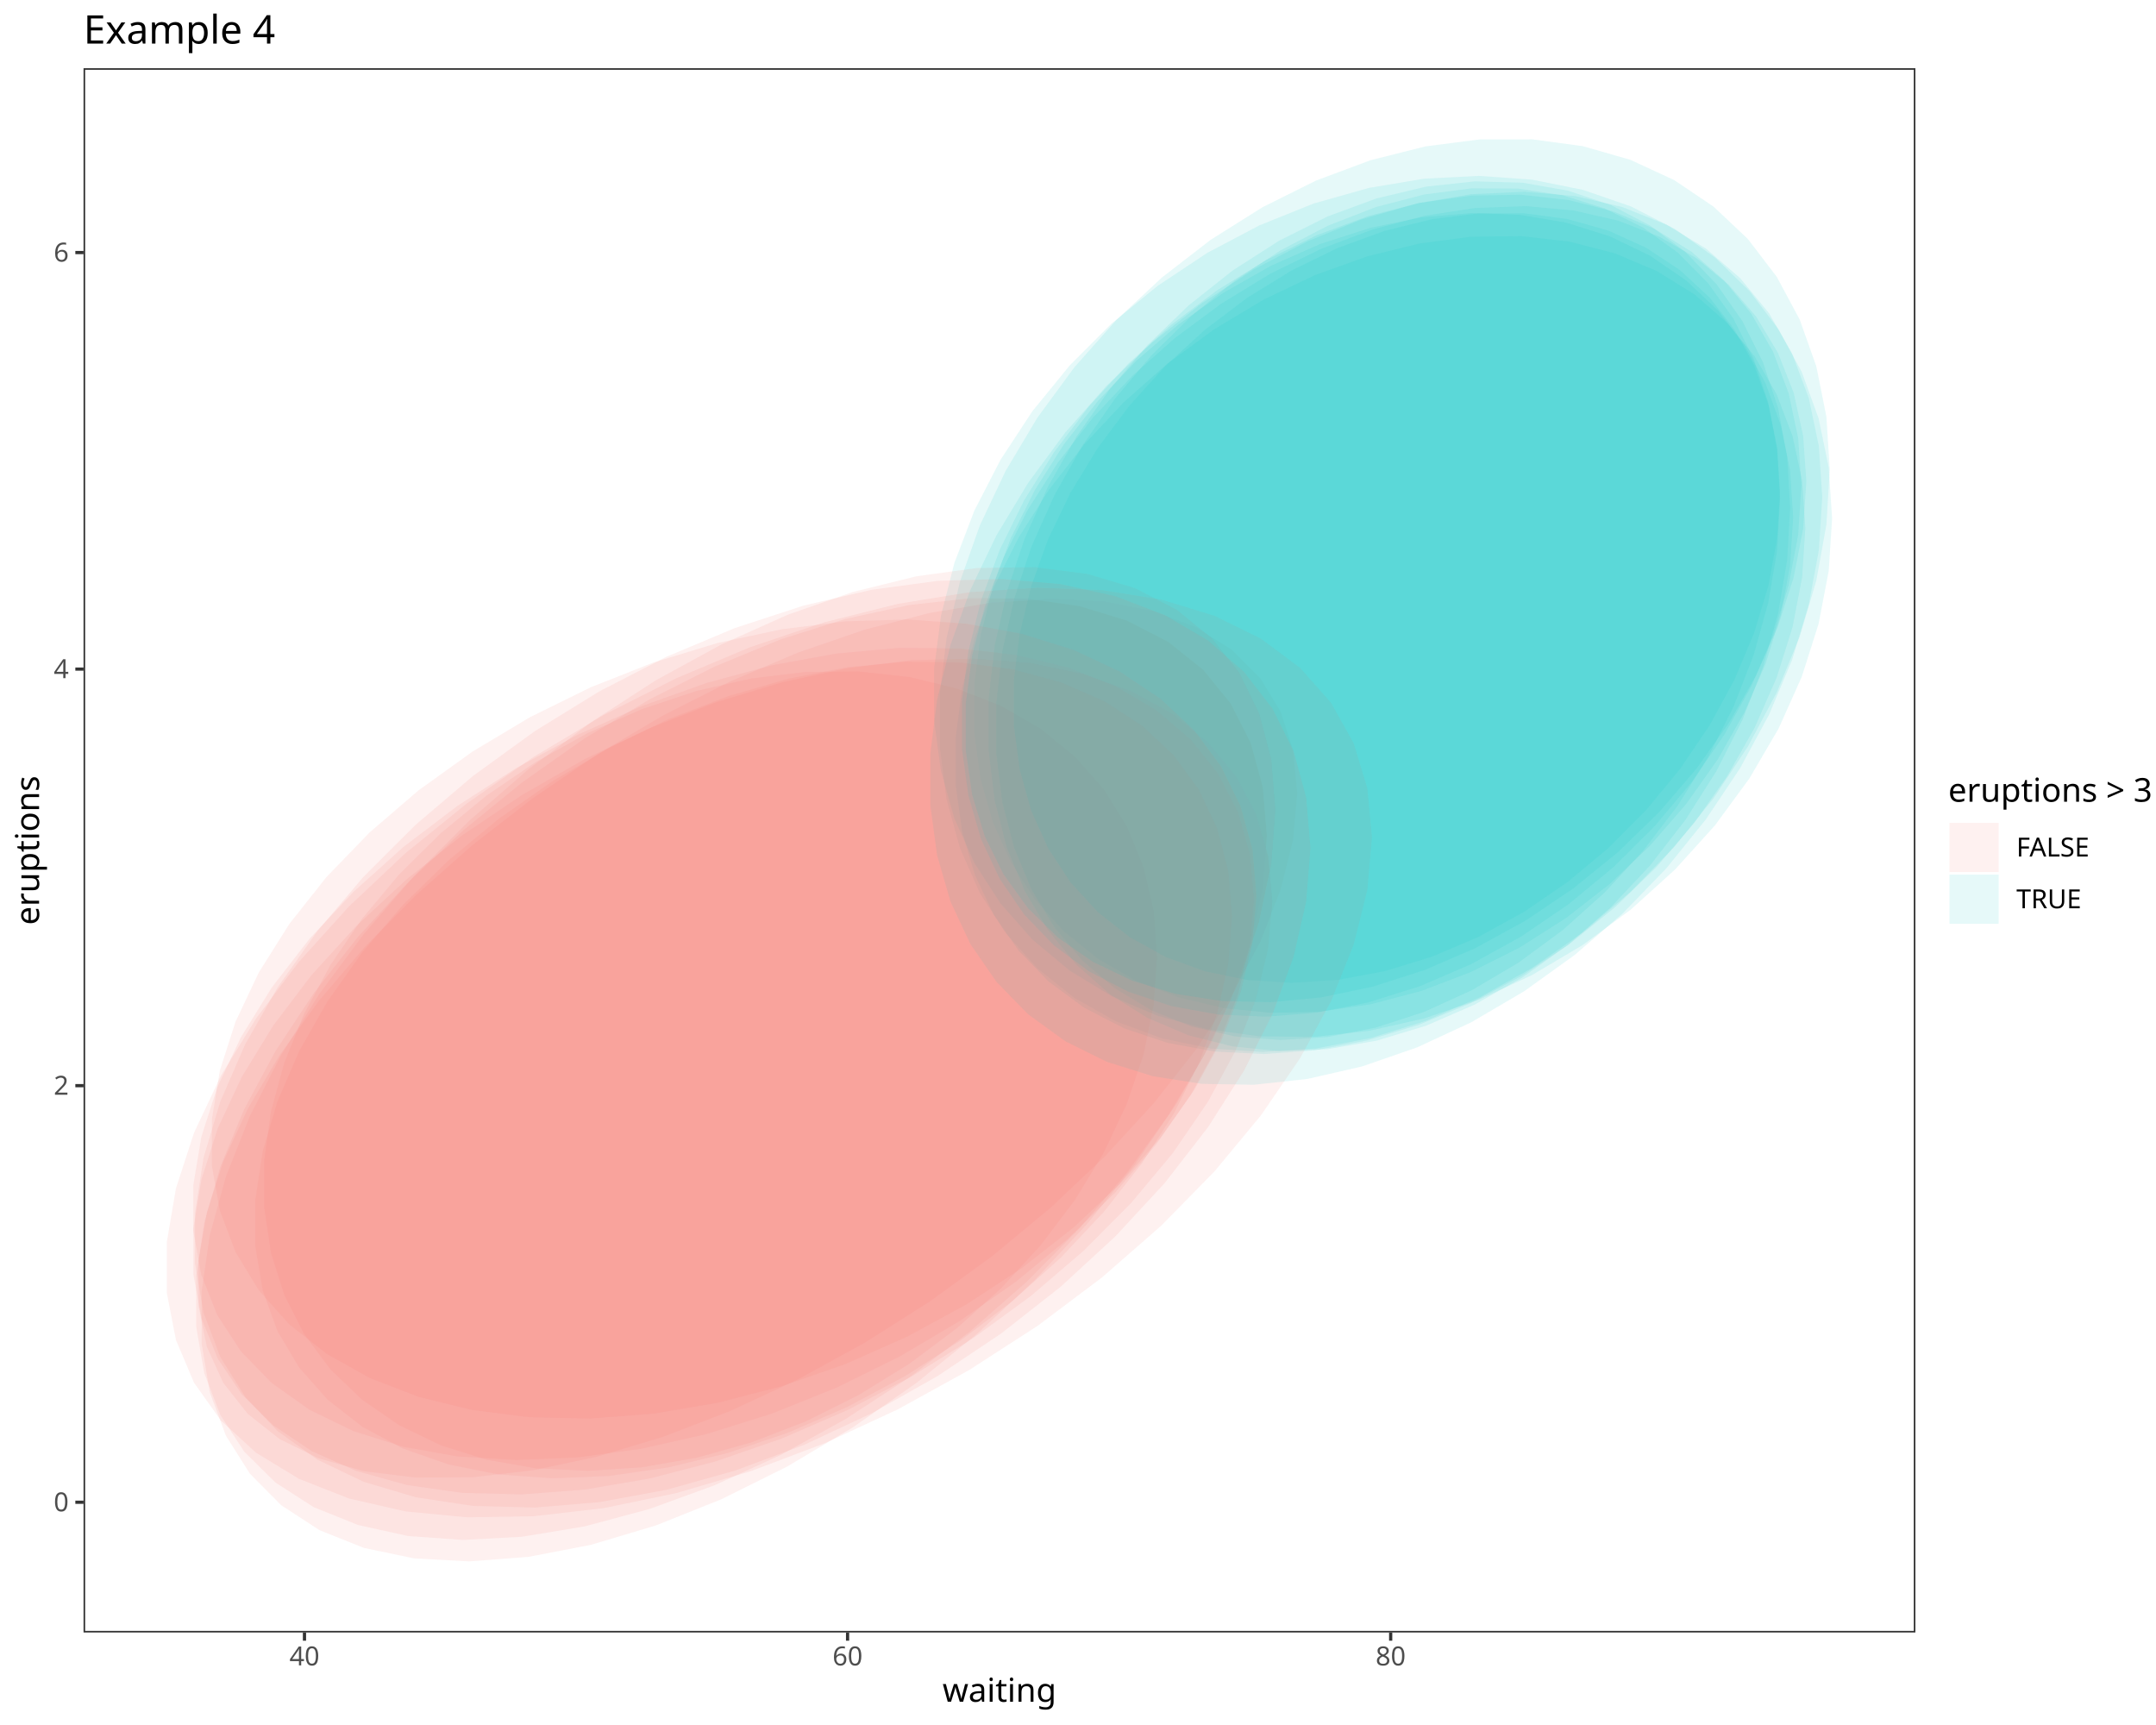
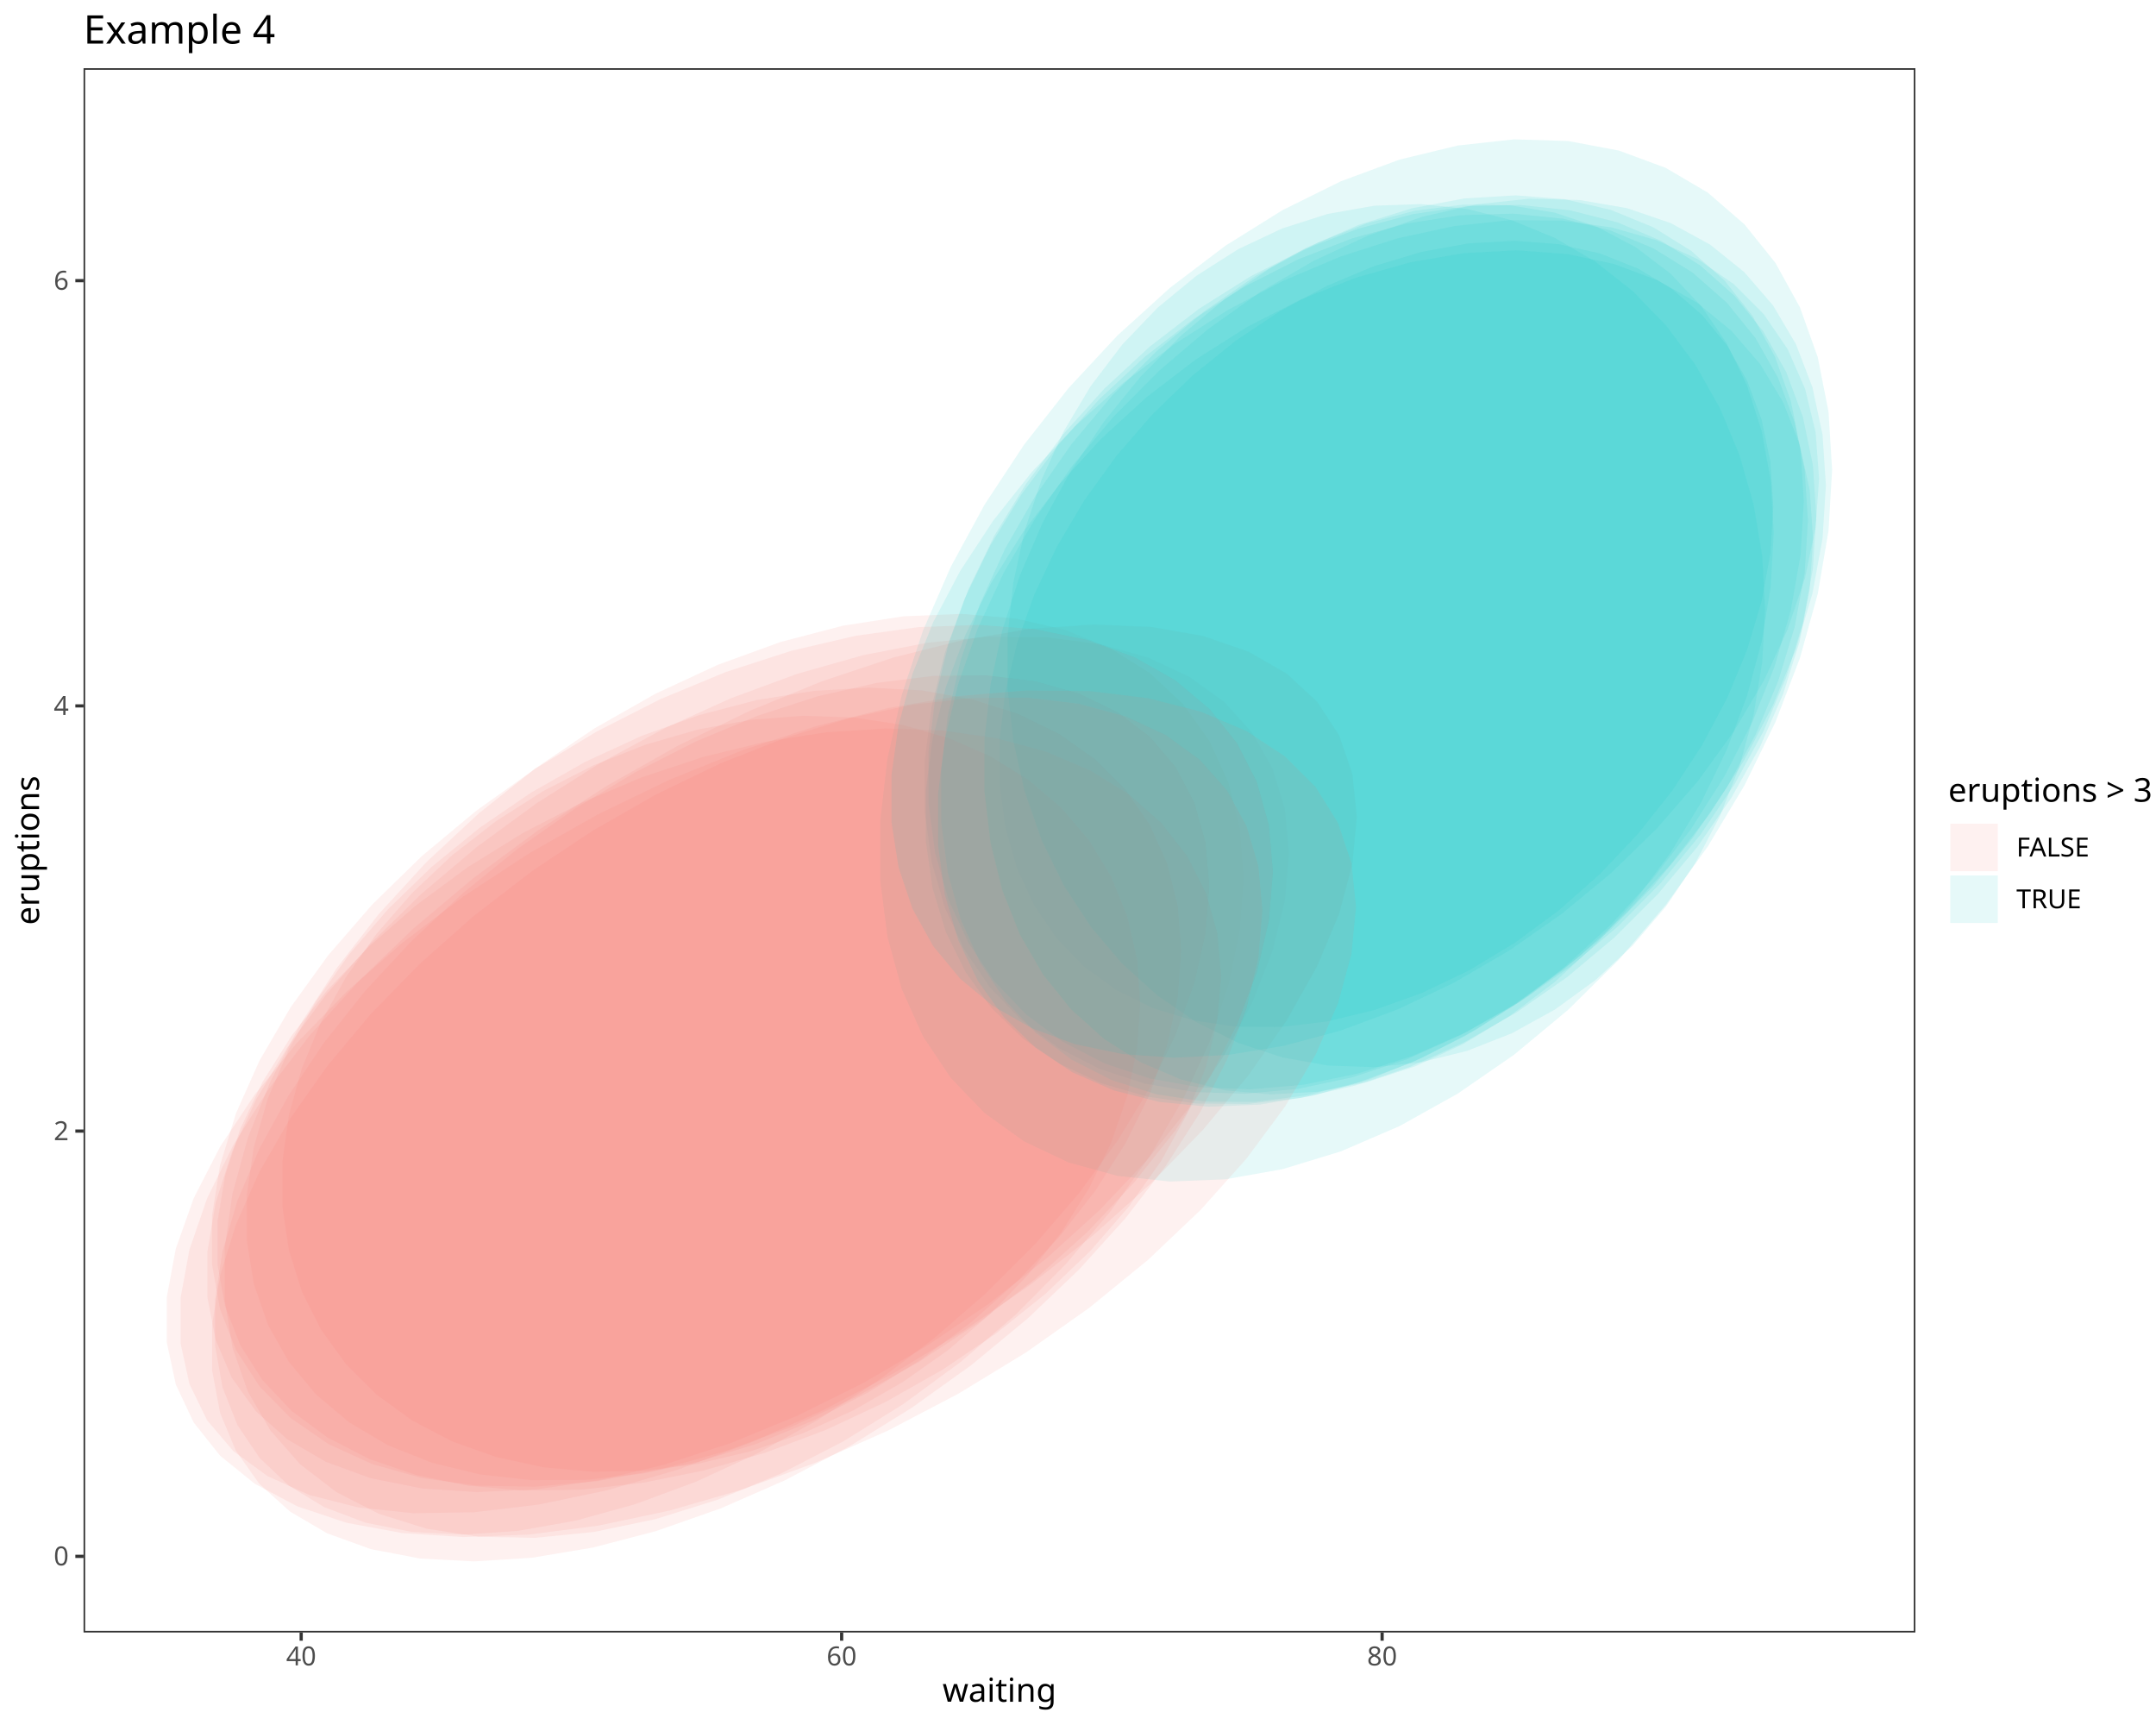
<svg xmlns="http://www.w3.org/2000/svg" class="svglite" data-engine-version="2.0" width="720.00pt" height="576.00pt" viewBox="0 0 720.00 576.00">
  <defs>
    <style type="text/css">
    .svglite line, .svglite polyline, .svglite polygon, .svglite path, .svglite rect, .svglite circle {
      fill: none;
      stroke: #000000;
      stroke-linecap: round;
      stroke-linejoin: round;
      stroke-miterlimit: 10.00;
    }
  </style>
  </defs>
  <rect width="100%" height="100%" style="stroke: none; fill: #FFFFFF;" />
  <defs>
    <clipPath id="cpMC4wMHw3MjAuMDB8MC4wMHw1NzYuMDA=">
      <rect x="0.00" y="0.00" width="720.00" height="576.00" />
    </clipPath>
  </defs>
  <g clip-path="url(#cpMC4wMHw3MjAuMDB8MC4wMHw1NzYuMDA=)">
    <rect x="-0" y="0.00" width="720.00" height="576.00" style="stroke-width: 1.07; stroke: #FFFFFF; fill: #FFFFFF;" />
  </g>
  <defs>
    <clipPath id="cpMjcuOTB8NjM5LjY1fDIyLjc4fDU0NS4xMQ==">
      <rect x="27.90" y="22.78" width="611.75" height="522.33" />
    </clipPath>
  </defs>
  <g clip-path="url(#cpMjcuOTB8NjM5LjY1fDIyLjc4fDU0NS4xMQ==)">
    <rect x="27.90" y="22.78" width="611.75" height="522.33" style="stroke-width: 1.07; stroke: none; fill: #FFFFFF;" />
-     <polygon points="433.23,264.89 431.84,250.53 427.68,237.64 420.83,226.40 411.38,216.98 399.47,209.53 385.30,204.17 369.07,200.96 351.02,199.97 331.44,201.20 310.62,204.63 288.87,210.23 266.53,217.89 243.93,227.51 221.41,238.93 199.32,251.99 178.00,266.49 157.76,282.20 138.91,298.90 121.74,316.32 106.50,334.20 93.44,352.27 82.74,370.26 74.57,387.89 69.06,404.90 66.28,421.03 66.28,436.03 69.06,449.68 74.57,461.77 82.74,472.12 93.44,480.57 106.50,486.99 121.74,491.28 138.91,493.39 157.76,493.27 178.00,490.93 199.32,486.41 221.41,479.77 243.93,471.11 266.53,460.57 288.87,448.30 310.62,434.50 331.44,419.36 351.02,403.13 369.07,386.04 385.30,368.36 399.47,350.35 411.38,332.28 420.83,314.44 427.68,297.08 431.84,280.48 433.23,264.89 " style="stroke-width: 0.64; stroke: none; stroke-linecap: butt; fill: #F8766D; fill-opacity: 0.10;" />
-     <polygon points="611.06,156.83 609.93,139.13 606.56,122.33 601.01,106.69 593.36,92.45 583.72,79.82 572.24,68.99 559.09,60.13 544.47,53.37 528.61,48.81 511.75,46.53 494.13,46.55 476.04,48.88 457.73,53.49 439.50,60.29 421.61,69.20 404.33,80.06 387.94,92.73 372.67,107.01 358.77,122.67 346.43,139.49 335.85,157.21 327.18,175.55 320.57,194.25 316.10,213.02 313.85,231.57 313.85,249.62 316.10,266.91 320.57,283.15 327.18,298.12 335.85,311.59 346.43,323.34 358.77,333.20 372.67,341.03 387.94,346.70 404.33,350.12 421.61,351.26 439.50,350.08 457.73,346.60 476.04,340.89 494.13,333.02 511.75,323.11 528.61,311.32 544.47,297.82 559.09,282.83 572.24,266.55 583.72,249.25 593.36,231.18 601.01,212.63 606.56,193.86 609.93,175.16 611.06,156.83 " style="stroke-width: 0.64; stroke: none; stroke-linecap: butt; fill: #00BFC4; fill-opacity: 0.10;" />
-     <polygon points="423.07,279.06 421.72,262.85 417.67,248.05 410.99,234.91 401.78,223.62 390.18,214.35 376.37,207.24 360.55,202.39 342.97,199.89 323.89,199.77 303.60,202.03 282.41,206.64 260.63,213.52 238.61,222.58 216.67,233.67 195.15,246.63 174.37,261.27 154.64,277.35 136.28,294.63 119.55,312.86 104.70,331.76 91.97,351.04 81.55,370.41 73.59,389.57 68.21,408.23 65.51,426.12 65.51,442.96 68.21,458.49 73.59,472.48 81.55,484.72 91.97,495.03 104.70,503.23 119.55,509.22 136.28,512.90 154.64,514.21 174.37,513.14 195.15,509.70 216.67,503.95 238.61,495.96 260.63,485.87 282.41,473.82 303.60,459.99 323.89,444.61 342.97,427.89 360.55,410.10 376.37,391.50 390.18,372.38 401.78,353.02 410.99,333.72 417.67,314.77 421.72,296.46 423.07,279.06 " style="stroke-width: 0.64; stroke: none; stroke-linecap: butt; fill: #F8766D; fill-opacity: 0.10;" />
-     <polygon points="598.83,172.71 597.79,157.01 594.69,142.04 589.59,128.02 582.54,115.16 573.67,103.65 563.11,93.68 551.01,85.39 537.56,78.91 522.97,74.34 507.45,71.74 491.25,71.16 474.59,72.61 457.75,76.05 440.97,81.45 424.51,88.71 408.62,97.74 393.54,108.38 379.49,120.48 366.69,133.87 355.34,148.32 345.61,163.63 337.63,179.56 331.55,195.88 327.44,212.32 325.37,228.66 325.37,244.62 327.44,259.99 331.55,274.51 337.63,287.98 345.61,300.19 355.34,310.94 366.69,320.09 379.49,327.49 393.54,333.02 408.62,336.62 424.51,338.21 440.97,337.78 457.75,335.33 474.59,330.90 491.25,324.55 507.45,316.40 522.97,306.54 537.56,295.15 551.01,282.38 563.11,268.44 573.67,253.52 582.54,237.87 589.59,221.72 594.69,205.31 597.79,188.89 598.83,172.71 " style="stroke-width: 0.64; stroke: none; stroke-linecap: butt; fill: #00BFC4; fill-opacity: 0.10;" />
-     <polygon points="386.37,319.76 385.24,304.30 381.87,289.66 376.30,276.04 368.62,263.66 358.95,252.71 347.43,243.34 334.24,235.71 319.58,229.92 303.67,226.07 286.75,224.22 269.08,224.38 250.93,226.56 232.57,230.73 214.27,236.83 196.33,244.75 179.00,254.39 162.56,265.58 147.24,278.18 133.29,291.97 120.92,306.77 110.30,322.33 101.61,338.43 94.97,354.81 90.49,371.24 88.24,387.46 88.24,403.23 90.49,418.31 94.97,432.47 101.61,445.49 110.30,457.18 120.92,467.36 133.29,475.87 147.24,482.60 162.56,487.42 179.00,490.28 196.33,491.13 214.27,489.95 232.57,486.77 250.93,481.63 269.08,474.61 286.75,465.81 303.67,455.38 319.58,443.46 334.24,430.24 347.43,415.92 358.95,400.71 368.62,384.85 376.30,368.58 381.87,352.14 385.24,335.78 386.37,319.76 " style="stroke-width: 0.64; stroke: none; stroke-linecap: butt; fill: #F8766D; fill-opacity: 0.10;" />
-     <polygon points="602.89,176.34 601.82,160.54 598.60,145.57 593.30,131.66 585.99,119.02 576.79,107.84 565.83,98.28 553.28,90.51 539.33,84.62 524.18,80.71 508.08,78.85 491.27,79.05 473.99,81.32 456.52,85.63 439.11,91.89 422.03,100.03 405.54,109.92 389.89,121.40 375.31,134.31 362.04,148.45 350.26,163.60 340.16,179.53 331.88,196.01 325.57,212.78 321.30,229.58 319.16,246.18 319.16,262.30 321.30,277.71 325.57,292.18 331.88,305.48 340.16,317.41 350.26,327.80 362.04,336.48 375.31,343.33 389.89,348.23 405.54,351.12 422.03,351.96 439.11,350.72 456.52,347.42 473.99,342.13 491.27,334.91 508.08,325.88 524.18,315.18 539.33,302.96 553.28,289.41 565.83,274.74 576.79,259.17 585.99,242.93 593.30,226.28 598.60,209.46 601.82,192.73 602.89,176.34 " style="stroke-width: 0.64; stroke: none; stroke-linecap: butt; fill: #00BFC4; fill-opacity: 0.10;" />
-     <polygon points="424.86,300.98 423.49,285.84 419.41,271.82 412.68,259.13 403.40,247.96 391.72,238.48 377.80,230.83 361.86,225.13 344.14,221.47 324.92,219.91 304.47,220.45 283.12,223.11 261.18,227.83 238.99,234.55 216.89,243.16 195.20,253.53 174.27,265.51 154.39,278.91 135.89,293.54 119.03,309.16 104.07,325.55 91.25,342.45 80.74,359.61 72.72,376.76 67.31,393.66 64.58,410.03 64.58,425.64 67.31,440.25 72.72,453.63 80.74,465.58 91.25,475.93 104.07,484.51 119.03,491.19 135.89,495.88 154.39,498.50 174.27,499.01 195.20,497.40 216.89,493.71 238.99,487.98 261.18,480.30 283.12,470.79 304.47,459.59 324.92,446.88 344.14,432.84 361.86,417.68 377.80,401.65 391.72,384.97 403.40,367.91 412.68,350.72 419.41,333.66 423.49,317.00 424.86,300.98 " style="stroke-width: 0.64; stroke: none; stroke-linecap: butt; fill: #F8766D; fill-opacity: 0.10;" />
-     <polygon points="611.84,173.12 610.70,156.04 607.31,139.67 601.71,124.25 593.98,110.02 584.25,97.19 572.67,85.95 559.40,76.49 544.66,68.93 528.65,63.41 511.64,59.99 493.86,58.73 475.60,59.66 457.13,62.75 438.73,67.95 420.68,75.21 403.25,84.39 386.71,95.36 371.31,107.96 357.27,121.99 344.82,137.24 334.15,153.49 325.40,170.47 318.73,187.95 314.22,205.64 311.95,223.29 311.95,240.63 314.22,257.39 318.73,273.32 325.40,288.17 334.15,301.73 344.82,313.78 357.27,324.15 371.31,332.68 386.71,339.23 403.25,343.71 420.68,346.05 438.73,346.22 457.13,344.21 475.60,340.05 493.86,333.81 511.64,325.58 528.65,315.48 544.66,303.67 559.40,290.33 572.67,275.66 584.25,259.88 593.98,243.24 601.71,225.97 607.31,208.35 610.70,190.65 611.84,173.12 " style="stroke-width: 0.64; stroke: none; stroke-linecap: butt; fill: #00BFC4; fill-opacity: 0.10;" />
-     <polygon points="418.71,300.16 417.37,285.14 413.36,271.13 406.74,258.33 397.62,246.96 386.13,237.18 372.45,229.13 356.79,222.95 339.37,218.72 320.47,216.51 300.38,216.34 279.39,218.24 257.82,222.15 236.01,228.04 214.28,235.80 192.96,245.32 172.38,256.45 152.84,269.03 134.65,282.87 118.08,297.75 103.38,313.45 90.77,329.73 80.45,346.35 72.56,363.05 67.24,379.58 64.56,395.69 64.56,411.14 67.24,425.68 72.56,439.11 80.45,451.21 90.77,461.81 103.38,470.74 118.08,477.87 134.65,483.09 152.84,486.32 172.38,487.51 192.96,486.64 214.28,483.73 236.01,478.82 257.82,471.99 279.39,463.33 300.38,452.98 320.47,441.10 339.37,427.87 356.79,413.49 372.45,398.17 386.13,382.14 397.62,365.66 406.74,348.97 413.36,332.32 417.37,315.97 418.71,300.16 " style="stroke-width: 0.64; stroke: none; stroke-linecap: butt; fill: #F8766D; fill-opacity: 0.10;" />
-     <polygon points="594.46,166.69 593.47,150.14 590.51,134.42 585.62,119.77 578.88,106.41 570.39,94.54 560.28,84.35 548.70,75.98 535.83,69.58 521.87,65.22 507.02,62.98 491.50,62.89 475.57,64.96 459.45,69.15 443.39,75.40 427.64,83.61 412.43,93.67 397.99,105.40 384.55,118.65 372.30,133.21 361.44,148.85 352.12,165.35 344.49,182.44 338.67,199.88 334.73,217.39 332.75,234.72 332.75,251.59 334.73,267.76 338.67,282.97 344.49,297.01 352.12,309.64 361.44,320.69 372.30,329.99 384.55,337.39 397.99,342.78 412.43,346.09 427.64,347.25 443.39,346.26 459.45,343.12 475.57,337.89 491.50,330.65 507.02,321.50 521.87,310.58 535.83,298.07 548.70,284.14 560.28,269.01 570.39,252.91 578.88,236.08 585.62,218.78 590.51,201.27 593.47,183.82 594.46,166.69 " style="stroke-width: 0.64; stroke: none; stroke-linecap: butt; fill: #00BFC4; fill-opacity: 0.10;" />
-     <polygon points="411.40,305.93 410.16,290.79 406.47,276.65 400.38,263.73 391.98,252.24 381.40,242.33 368.80,234.17 354.37,227.87 338.34,223.53 320.93,221.22 302.43,220.97 283.10,222.78 263.24,226.64 243.15,232.47 223.14,240.19 203.51,249.69 184.56,260.82 166.57,273.41 149.82,287.27 134.56,302.19 121.02,317.94 109.41,334.29 99.90,350.99 92.64,367.78 87.74,384.42 85.27,400.64 85.27,416.20 87.74,430.86 92.64,444.42 99.90,456.64 109.41,467.37 121.02,476.42 134.56,483.67 149.82,488.99 166.57,492.33 184.56,493.61 203.51,492.82 223.14,489.98 243.15,485.13 263.24,478.34 283.10,469.71 302.43,459.38 320.93,447.50 338.34,434.25 354.37,419.83 368.80,404.47 381.40,388.38 391.98,371.83 400.38,355.05 406.47,338.31 410.16,321.85 411.40,305.93 " style="stroke-width: 0.64; stroke: none; stroke-linecap: butt; fill: #F8766D; fill-opacity: 0.10;" />
-     <polygon points="597.83,169.50 596.82,152.48 593.79,136.28 588.79,121.12 581.89,107.25 573.21,94.87 562.87,84.18 551.03,75.32 537.87,68.44 523.59,63.65 508.40,61.00 492.53,60.56 476.24,62.31 459.75,66.24 443.33,72.28 427.22,80.34 411.66,90.31 396.90,102.03 383.15,115.31 370.62,129.97 359.51,145.78 349.98,162.50 342.18,179.87 336.22,197.63 332.20,215.52 330.17,233.26 330.17,250.58 332.20,267.22 336.22,282.93 342.18,297.48 349.98,310.62 359.51,322.18 370.62,331.98 383.15,339.86 396.90,345.71 411.66,349.43 427.22,350.98 443.33,350.33 459.75,347.48 476.24,342.49 492.53,335.42 508.40,326.39 523.59,315.53 537.87,303.00 551.03,289.00 562.87,273.74 573.21,257.45 581.89,240.37 588.79,222.77 593.79,204.91 596.82,187.06 597.83,169.50 " style="stroke-width: 0.64; stroke: none; stroke-linecap: butt; fill: #00BFC4; fill-opacity: 0.10;" />
-     <polygon points="425.87,270.43 424.51,253.53 420.45,238.17 413.76,224.58 404.52,212.98 392.89,203.53 379.04,196.39 363.18,191.65 345.55,189.39 326.42,189.65 306.08,192.42 284.83,197.66 263.00,205.29 240.92,215.19 218.92,227.21 197.34,241.18 176.50,256.88 156.73,274.06 138.31,292.48 121.53,311.86 106.65,331.89 93.89,352.27 83.44,372.70 75.46,392.87 70.07,412.46 67.35,431.19 67.35,448.77 70.07,464.94 75.46,479.44 83.44,492.06 93.89,502.60 106.65,510.91 121.53,516.87 138.31,520.37 156.73,521.37 176.50,519.85 197.34,515.84 218.92,509.40 240.92,500.62 263.00,489.63 284.83,476.61 306.08,461.75 326.42,445.28 345.55,427.44 363.18,408.51 379.04,388.77 392.89,368.53 404.52,348.08 413.76,327.74 420.45,307.82 424.51,288.62 425.87,270.43 " style="stroke-width: 0.64; stroke: none; stroke-linecap: butt; fill: #F8766D; fill-opacity: 0.10;" />
-     <polygon points="594.44,164.29 593.47,149.36 590.57,135.19 585.79,122.00 579.20,109.98 570.90,99.33 561.02,90.19 549.70,82.71 537.12,77.00 523.46,73.15 508.95,71.22 493.78,71.23 478.20,73.19 462.44,77.07 446.75,82.80 431.35,90.30 416.48,99.46 402.36,110.14 389.22,122.17 377.25,135.37 366.63,149.55 357.52,164.49 350.06,179.96 344.36,195.72 340.52,211.55 338.58,227.19 338.58,242.42 340.52,256.99 344.36,270.70 350.06,283.33 357.52,294.68 366.63,304.60 377.25,312.92 389.22,319.53 402.36,324.32 416.48,327.21 431.35,328.18 446.75,327.19 462.44,324.27 478.20,319.45 493.78,312.82 508.95,304.48 523.46,294.54 537.12,283.17 549.70,270.52 561.02,256.81 570.90,242.22 579.20,226.99 585.79,211.34 590.57,195.52 593.47,179.75 594.44,164.29 " style="stroke-width: 0.64; stroke: none; stroke-linecap: butt; fill: #00BFC4; fill-opacity: 0.10;" />
-     <polygon points="458.17,279.62 456.64,263.25 452.08,248.21 444.56,234.74 434.20,223.04 421.14,213.29 405.60,205.63 387.79,200.18 368.00,197.02 346.53,196.21 323.69,197.75 299.84,201.63 275.33,207.77 250.54,216.09 225.85,226.47 201.62,238.74 178.23,252.71 156.03,268.19 135.36,284.93 116.53,302.68 99.82,321.17 85.49,340.11 73.76,359.23 64.80,378.24 58.75,396.83 55.71,414.74 55.71,431.70 58.75,447.43 64.80,461.71 73.76,474.32 85.49,485.07 99.82,493.79 116.53,500.36 135.36,504.67 156.03,506.65 178.23,506.29 201.62,503.58 225.85,498.56 250.54,491.31 275.33,481.95 299.84,470.60 323.69,457.45 346.53,442.70 368.00,426.56 387.79,409.28 405.60,391.13 421.14,372.38 434.20,353.31 444.56,334.21 452.08,315.37 456.64,297.09 458.17,279.62 " style="stroke-width: 0.64; stroke: none; stroke-linecap: butt; fill: #F8766D; fill-opacity: 0.10;" />
-     <polygon points="608.54,165.99 607.41,148.95 604.04,132.89 598.48,118.05 590.81,104.65 581.15,92.89 569.64,82.96 556.47,75.00 541.82,69.14 525.93,65.46 509.03,64.02 491.37,64.84 473.24,67.91 454.89,73.18 436.62,80.58 418.69,89.98 401.38,101.25 384.95,114.22 369.66,128.69 355.72,144.44 343.36,161.23 332.75,178.81 324.07,196.91 317.44,215.26 312.96,233.57 310.71,251.58 310.71,269.00 312.96,285.58 317.44,301.06 324.07,315.21 332.75,327.81 343.36,338.68 355.72,347.64 369.66,354.56 384.95,359.34 401.38,361.91 418.69,362.22 436.62,360.27 454.89,356.09 473.24,349.74 491.37,341.33 509.03,330.97 525.93,318.83 541.82,305.08 556.47,289.95 569.64,273.64 581.15,256.43 590.81,238.55 598.48,220.30 604.04,201.93 607.41,183.73 608.54,165.99 " style="stroke-width: 0.64; stroke: none; stroke-linecap: butt; fill: #00BFC4; fill-opacity: 0.10;" />
-     <polygon points="419.59,299.01 418.27,283.73 414.32,269.30 407.81,255.95 398.82,243.87 387.51,233.26 374.03,224.27 358.60,217.04 341.45,211.68 322.83,208.27 303.04,206.86 282.37,207.47 261.13,210.10 239.64,214.70 218.24,221.20 197.24,229.51 176.97,239.49 157.73,251.01 139.81,263.88 123.49,277.91 109.01,292.88 96.59,308.57 86.42,324.74 78.66,341.15 73.41,357.55 70.77,373.68 70.77,389.31 73.41,404.19 78.66,418.11 86.42,430.84 96.59,442.21 109.01,452.03 123.49,460.15 139.81,466.46 157.73,470.85 176.97,473.27 197.24,473.67 218.24,472.05 239.64,468.43 261.13,462.87 282.37,455.45 303.04,446.28 322.83,435.51 341.45,423.29 358.60,409.82 374.03,395.29 387.51,379.93 398.82,363.97 407.81,347.65 414.32,331.22 418.27,314.92 419.59,299.01 " style="stroke-width: 0.64; stroke: none; stroke-linecap: butt; fill: #F8766D; fill-opacity: 0.10;" />
-     <polygon points="601.57,162.18 600.51,146.34 597.33,131.35 592.10,117.43 584.88,104.80 575.78,93.64 564.96,84.13 552.56,76.41 538.77,70.59 523.82,66.78 507.91,65.01 491.30,65.32 474.23,67.71 456.97,72.13 439.77,78.53 422.90,86.80 406.61,96.83 391.15,108.44 376.75,121.48 363.63,135.75 352.00,151.02 342.02,167.06 333.85,183.64 327.61,200.50 323.40,217.39 321.27,234.04 321.27,250.21 323.40,265.66 327.61,280.14 333.85,293.44 342.02,305.36 352.00,315.71 363.63,324.34 376.75,331.12 391.15,335.95 406.61,338.75 422.90,339.48 439.77,338.12 456.97,334.71 474.23,329.29 491.30,321.94 507.91,312.78 523.82,301.94 538.77,289.58 552.56,275.91 564.96,261.11 575.78,245.42 584.88,229.08 592.10,212.33 597.33,195.42 600.51,178.62 601.57,162.18 " style="stroke-width: 0.64; stroke: none; stroke-linecap: butt; fill: #00BFC4; fill-opacity: 0.10;" />
-     <polygon points="437.62,283.18 436.21,266.38 431.99,250.82 425.03,236.74 415.44,224.35 403.36,213.84 388.97,205.37 372.49,199.07 354.18,195.03 334.30,193.32 313.17,193.95 291.09,196.93 268.41,202.20 245.47,209.69 222.62,219.28 200.20,230.83 178.56,244.16 158.01,259.06 138.88,275.33 121.45,292.70 105.99,310.91 92.73,329.69 81.87,348.75 73.58,367.81 67.98,386.58 65.16,404.76 65.16,422.09 67.98,438.30 73.58,453.15 81.87,466.41 92.73,477.88 105.99,487.39 121.45,494.79 138.88,499.97 158.01,502.85 178.56,503.39 200.20,501.58 222.62,497.45 245.47,491.05 268.41,482.50 291.09,471.91 313.17,459.45 334.30,445.30 354.18,429.69 372.49,412.84 388.97,395.02 403.36,376.48 415.44,357.52 425.03,338.43 431.99,319.48 436.21,300.97 437.62,283.18 " style="stroke-width: 0.64; stroke: none; stroke-linecap: butt; fill: #F8766D; fill-opacity: 0.10;" />
-     <polygon points="603.23,160.73 602.16,145.50 598.99,131.12 593.74,117.81 586.51,105.78 577.41,95.20 566.56,86.23 554.14,79.02 540.34,73.67 525.36,70.26 509.43,68.84 492.79,69.44 475.70,72.05 458.41,76.62 441.19,83.09 424.29,91.36 407.98,101.30 392.49,112.77 378.07,125.58 364.94,139.55 353.28,154.46 343.29,170.09 335.11,186.20 328.86,202.55 324.64,218.88 322.51,234.96 322.51,250.53 324.64,265.37 328.86,279.24 335.11,291.93 343.29,303.26 353.28,313.05 364.94,321.15 378.07,327.45 392.49,331.84 407.98,334.25 424.29,334.66 441.19,333.06 458.41,329.46 475.70,323.93 492.79,316.55 509.43,307.43 525.36,296.70 540.34,284.54 554.14,271.12 566.56,256.65 577.41,241.35 586.51,225.45 593.74,209.19 598.99,192.82 602.16,176.58 603.23,160.73 " style="stroke-width: 0.64; stroke: none; stroke-linecap: butt; fill: #00BFC4; fill-opacity: 0.10;" />
+     <polygon points="430.44,284.94 429.07,270.18 424.98,256.72 418.23,244.75 408.93,234.46 397.21,226.00 383.26,219.50 367.28,215.06 349.52,212.74 330.25,212.59 309.75,214.60 288.35,218.74 266.36,224.95 244.11,233.14 221.95,243.18 200.21,254.92 179.22,268.19 159.30,282.77 140.75,298.45 123.84,315.00 108.85,332.15 95.99,349.66 85.46,367.25 77.42,384.67 72.00,401.63 69.26,417.90 69.26,433.21 72.00,447.35 77.42,460.09 85.46,471.24 95.99,480.63 108.85,488.13 123.84,493.61 140.75,496.99 159.30,498.23 179.22,497.30 200.21,494.22 221.95,489.03 244.11,481.82 266.36,472.69 288.35,461.77 309.75,449.25 330.25,435.30 349.52,420.14 367.28,403.99 383.26,387.11 397.21,369.75 408.93,352.16 418.23,334.63 424.98,317.41 429.07,300.76 430.44,284.94 " style="stroke-width: 1.07; stroke: none; stroke-linecap: butt; fill: #F8766D; fill-opacity: 0.10;" />
+     <polygon points="603.77,173.86 602.65,156.97 599.31,141.02 593.80,126.23 586.21,112.84 576.64,101.05 565.25,91.04 552.20,82.96 537.70,76.92 521.96,73.03 505.22,71.34 487.74,71.88 469.78,74.64 451.62,79.57 433.52,86.61 415.77,95.64 398.63,106.53 382.36,119.12 367.21,133.21 353.41,148.59 341.17,165.02 330.67,182.26 322.07,200.05 315.50,218.12 311.07,236.18 308.84,253.98 308.84,271.23 311.07,287.68 315.50,303.08 322.07,317.19 330.67,329.81 341.17,340.73 353.41,349.79 367.21,356.87 382.36,361.84 398.63,364.63 415.77,365.21 433.52,363.56 451.62,359.71 469.78,353.71 487.74,345.66 505.22,335.68 521.96,323.92 537.70,310.55 552.20,295.79 565.25,279.86 576.64,262.98 586.21,245.44 593.80,227.48 599.31,209.38 602.65,191.41 603.77,173.86 " style="stroke-width: 1.07; stroke: none; stroke-linecap: butt; fill: #00BFC4; fill-opacity: 0.10;" />
+     <polygon points="415.37,293.17 414.08,276.54 410.23,261.16 403.87,247.26 395.11,235.07 384.07,224.76 370.92,216.48 355.86,210.38 339.13,206.53 320.97,204.99 301.66,205.80 281.49,208.93 260.76,214.34 239.80,221.95 218.92,231.64 198.43,243.27 178.66,256.66 159.88,271.60 142.40,287.87 126.48,305.22 112.35,323.40 100.23,342.12 90.31,361.10 82.74,380.05 77.62,398.68 75.04,416.73 75.04,433.90 77.62,449.93 82.74,464.60 90.31,477.67 100.23,488.94 112.35,498.25 126.48,505.46 142.40,510.44 159.88,513.14 178.66,513.51 198.43,511.53 218.92,507.25 239.80,500.73 260.76,492.06 281.49,481.38 301.66,468.85 320.97,454.66 339.13,439.03 355.86,422.18 370.92,404.38 384.07,385.90 395.11,367.02 403.87,348.02 410.23,329.19 414.08,310.81 415.37,293.17 " style="stroke-width: 1.07; stroke: none; stroke-linecap: butt; fill: #F8766D; fill-opacity: 0.10;" />
+     <polygon points="592.19,169.17 591.21,154.22 588.29,140.15 583.46,127.16 576.81,115.45 568.42,105.20 558.44,96.57 547.01,89.68 534.31,84.65 520.52,81.54 505.86,80.40 490.55,81.26 474.82,84.09 458.90,88.86 443.05,95.50 427.50,103.89 412.49,113.92 398.23,125.44 384.96,138.26 372.87,152.20 362.15,167.03 352.95,182.55 345.42,198.51 339.67,214.67 335.78,230.79 333.83,246.62 333.83,261.92 335.78,276.46 339.67,290.02 345.42,302.39 352.95,313.39 362.15,322.85 372.87,330.62 384.96,336.59 398.23,340.67 412.49,342.80 427.50,342.94 443.05,341.09 458.90,337.28 474.82,331.57 490.55,324.04 505.86,314.81 520.52,304.02 534.31,291.83 547.01,278.42 558.44,264.01 568.42,248.80 576.81,233.03 583.46,216.94 588.29,200.77 591.21,184.77 592.19,169.17 " style="stroke-width: 1.07; stroke: none; stroke-linecap: butt; fill: #00BFC4; fill-opacity: 0.10;" />
+     <polygon points="453.13,272.80 451.64,258.41 447.20,245.51 439.86,234.30 429.74,224.95 417.00,217.61 401.82,212.37 384.44,209.33 365.13,208.53 344.16,209.97 321.87,213.65 298.59,219.50 274.67,227.43 250.47,237.32 226.37,249.03 202.72,262.38 179.89,277.16 158.22,293.14 138.05,310.10 119.66,327.77 103.35,345.88 89.37,364.15 77.92,382.32 69.17,400.11 63.27,417.24 60.29,433.45 60.29,448.51 63.27,462.18 69.17,474.26 77.92,484.55 89.37,492.92 103.35,499.22 119.66,503.36 138.05,505.29 158.22,504.97 179.89,502.40 202.72,497.63 226.37,490.73 250.47,481.80 274.67,470.98 298.59,458.43 321.87,444.34 344.16,428.93 365.13,412.42 384.44,395.08 401.82,377.16 417.00,358.93 429.74,340.67 439.86,322.66 447.20,305.17 451.64,288.46 453.13,272.80 " style="stroke-width: 1.07; stroke: none; stroke-linecap: butt; fill: #F8766D; fill-opacity: 0.10;" />
+     <polygon points="611.84,156.88 610.63,137.44 607.04,119.27 601.10,102.64 592.91,87.79 582.60,74.95 570.32,64.31 556.26,56.05 540.63,50.28 523.67,47.09 505.63,46.53 486.79,48.60 467.43,53.28 447.86,60.50 428.35,70.14 409.22,82.06 390.75,96.08 373.21,111.99 356.88,129.54 342.01,148.47 328.81,168.49 317.50,189.30 308.23,210.58 301.16,232.02 296.38,253.28 293.97,274.04 293.97,293.99 296.38,312.83 301.16,330.27 308.23,346.04 317.50,359.91 328.81,371.67 342.01,381.13 356.88,388.16 373.21,392.65 390.75,394.53 409.22,393.78 428.35,390.39 447.86,384.43 467.43,375.99 486.79,365.19 505.63,352.19 523.67,337.20 540.63,320.44 556.26,302.16 570.32,282.65 582.60,262.20 592.91,241.11 601.10,219.71 607.04,198.32 610.63,177.27 611.84,156.88 " style="stroke-width: 1.07; stroke: none; stroke-linecap: butt; fill: #00BFC4; fill-opacity: 0.10;" />
+     <polygon points="403.80,295.94 402.54,281.29 398.78,267.98 392.58,256.19 384.03,246.12 373.26,237.90 360.44,231.67 345.75,227.52 329.43,225.51 311.71,225.67 292.87,228.01 273.19,232.48 252.98,239.02 232.53,247.53 212.16,257.88 192.18,269.91 172.88,283.44 154.57,298.26 137.52,314.16 121.98,330.88 108.20,348.19 96.38,365.80 86.70,383.46 79.31,400.90 74.32,417.86 71.81,434.07 71.81,449.30 74.32,463.30 79.31,475.88 86.70,486.83 96.38,496.00 108.20,503.23 121.98,508.43 137.52,511.52 154.57,512.44 172.88,511.19 192.18,507.78 212.16,502.26 232.53,494.72 252.98,485.28 273.19,474.07 292.87,461.26 311.71,447.06 329.43,431.67 345.75,415.33 360.44,398.28 373.26,380.79 384.03,363.12 392.58,345.53 398.78,328.30 402.54,311.69 403.80,295.94 " style="stroke-width: 1.07; stroke: none; stroke-linecap: butt; fill: #F8766D; fill-opacity: 0.10;" />
+     <polygon points="605.47,179.91 604.35,163.69 600.99,148.41 595.46,134.31 587.82,121.60 578.21,110.48 566.77,101.11 553.66,93.64 539.09,88.18 523.28,84.81 506.46,83.59 488.90,84.52 470.86,87.61 452.61,92.79 434.43,100.00 416.59,109.12 399.37,120.02 383.03,132.52 367.81,146.45 353.94,161.58 341.64,177.69 331.09,194.54 322.46,211.87 315.86,229.42 311.41,246.91 309.16,264.10 309.16,280.71 311.41,296.49 315.86,311.21 322.46,324.63 331.09,336.57 341.64,346.83 353.94,355.27 367.81,361.75 383.03,366.17 399.37,368.47 416.59,368.61 434.43,366.60 452.61,362.46 470.86,356.25 488.90,348.07 506.46,338.04 523.28,326.32 539.09,313.08 553.66,298.53 566.77,282.87 578.21,266.36 587.82,249.24 595.46,231.77 600.99,214.21 604.35,196.84 605.47,179.91 " style="stroke-width: 1.07; stroke: none; stroke-linecap: butt; fill: #00BFC4; fill-opacity: 0.10;" />
+     <polygon points="394.45,317.41 393.27,302.43 389.74,288.35 383.91,275.39 375.87,263.74 365.75,253.58 353.70,245.07 339.89,238.33 324.55,233.46 307.90,230.54 290.19,229.62 271.70,230.70 252.70,233.77 233.48,238.79 214.34,245.68 195.56,254.33 177.42,264.61 160.21,276.37 144.18,289.43 129.58,303.59 116.63,318.63 105.52,334.33 96.42,350.46 89.48,366.75 84.79,382.98 82.43,398.89 82.43,414.24 84.79,428.80 89.48,442.34 96.42,454.67 105.52,465.60 116.63,474.95 129.58,482.59 144.18,488.41 160.21,492.31 177.42,494.23 195.56,494.15 214.34,492.07 233.48,488.02 252.70,482.06 271.70,474.27 290.19,464.79 307.90,453.75 324.55,441.31 339.89,427.68 353.70,413.05 365.75,397.65 375.87,381.70 383.91,365.46 389.74,349.17 393.27,333.07 394.45,317.41 " style="stroke-width: 1.07; stroke: none; stroke-linecap: butt; fill: #F8766D; fill-opacity: 0.10;" />
+     <polygon points="606.54,172.29 605.41,155.28 602.06,139.19 596.52,124.27 588.88,110.74 579.27,98.81 567.81,88.65 554.70,80.42 540.12,74.25 524.30,70.23 507.48,68.42 489.91,68.85 471.86,71.51 453.60,76.36 435.41,83.33 417.56,92.31 400.33,103.16 383.98,115.73 368.75,129.82 354.88,145.21 342.58,161.68 332.02,178.97 323.38,196.83 316.78,214.97 312.32,233.14 310.08,251.04 310.08,268.41 312.32,284.99 316.78,300.52 323.38,314.78 332.02,327.53 342.58,338.60 354.88,347.81 368.75,355.02 383.98,360.12 400.33,363.05 417.56,363.74 435.41,362.19 453.60,358.43 471.86,352.51 489.91,344.52 507.48,334.58 524.30,322.85 540.12,309.50 554.70,294.73 567.81,278.77 579.27,261.85 588.88,244.25 596.52,226.21 602.06,208.02 605.41,189.96 606.54,172.29 " style="stroke-width: 1.07; stroke: none; stroke-linecap: butt; fill: #00BFC4; fill-opacity: 0.10;" />
+     <polygon points="380.78,335.11 379.70,320.26 376.45,306.10 371.10,292.84 363.72,280.68 354.43,269.79 343.36,260.36 330.69,252.51 316.60,246.38 301.32,242.04 285.06,239.58 268.08,239.02 250.64,240.37 232.99,243.62 215.42,248.71 198.17,255.57 181.52,264.09 165.72,274.14 151.00,285.58 137.60,298.22 125.71,311.88 115.51,326.35 107.16,341.41 100.78,356.83 96.47,372.38 94.30,387.82 94.30,402.92 96.47,417.45 100.78,431.18 107.16,443.92 115.51,455.47 125.71,465.65 137.60,474.30 151.00,481.31 165.72,486.55 181.52,489.96 198.17,491.47 215.42,491.07 232.99,488.77 250.64,484.59 268.08,478.61 285.06,470.90 301.32,461.60 316.60,450.83 330.69,438.77 343.36,425.59 354.43,411.50 363.72,396.71 371.10,381.44 376.45,365.93 379.70,350.40 380.78,335.11 " style="stroke-width: 1.07; stroke: none; stroke-linecap: butt; fill: #F8766D; fill-opacity: 0.10;" />
+     <polygon points="589.46,203.35 588.50,185.73 585.63,168.52 580.91,151.97 574.39,136.33 566.19,121.84 556.41,108.73 545.22,97.18 532.78,87.38 519.28,79.47 504.93,73.57 489.94,69.78 474.53,68.14 458.95,68.69 443.43,71.42 428.20,76.28 413.50,83.20 399.55,92.08 386.55,102.78 374.72,115.13 364.22,128.96 355.21,144.06 347.83,160.18 342.20,177.10 338.40,194.55 336.49,212.27 336.49,229.98 338.40,247.43 342.20,264.34 347.83,280.47 355.21,295.56 364.22,309.39 374.72,321.74 386.55,332.44 399.55,341.31 413.50,348.23 428.20,353.08 443.43,355.80 458.95,356.34 474.53,354.70 489.94,350.90 504.93,345.00 519.28,337.09 532.78,327.28 545.22,315.73 556.41,302.61 566.19,288.12 574.39,272.48 580.91,255.93 585.63,238.71 588.50,221.10 589.46,203.35 " style="stroke-width: 1.07; stroke: none; stroke-linecap: butt; fill: #00BFC4; fill-opacity: 0.10;" />
+     <polygon points="407.77,325.88 406.49,311.57 402.70,298.15 396.44,285.83 387.81,274.79 376.94,265.21 364.00,257.22 349.17,250.94 332.69,246.48 314.81,243.90 295.80,243.24 275.94,244.51 255.53,247.69 234.89,252.73 214.33,259.55 194.16,268.06 174.69,278.12 156.20,289.58 138.99,302.27 123.31,315.99 109.40,330.54 97.47,345.70 87.70,361.23 80.24,376.90 75.21,392.47 72.67,407.71 72.67,422.39 75.21,436.28 80.24,449.18 87.70,460.88 97.47,471.21 109.40,480.01 123.31,487.16 138.99,492.54 156.20,496.06 174.69,497.69 194.16,497.38 214.33,495.16 234.89,491.04 255.53,485.09 275.94,477.41 295.80,468.11 314.81,457.33 332.69,445.23 349.17,432.00 364.00,417.84 376.94,402.96 387.81,387.59 396.44,371.96 402.70,356.31 406.49,340.87 407.77,325.88 " style="stroke-width: 1.07; stroke: none; stroke-linecap: butt; fill: #F8766D; fill-opacity: 0.10;" />
+     <polygon points="602.40,167.37 601.31,150.15 598.05,133.93 592.67,118.97 585.25,105.49 575.90,93.69 564.78,83.76 552.03,75.85 537.87,70.07 522.50,66.51 506.15,65.23 489.08,66.25 471.54,69.55 453.80,75.07 436.12,82.75 418.78,92.45 402.04,104.04 386.15,117.34 371.36,132.14 357.88,148.22 345.92,165.34 335.66,183.24 327.27,201.65 320.86,220.29 316.53,238.87 314.34,257.12 314.34,274.75 316.53,291.50 320.86,307.12 327.27,321.37 335.66,334.03 345.92,344.91 357.88,353.85 371.36,360.71 386.15,365.39 402.04,367.81 418.78,367.94 436.12,365.78 453.80,361.36 471.54,354.75 489.08,346.04 506.15,335.38 522.50,322.91 537.87,308.84 552.03,293.36 564.78,276.73 575.90,259.18 585.25,241.00 592.67,222.44 598.05,203.79 601.31,185.35 602.40,167.37 " style="stroke-width: 1.07; stroke: none; stroke-linecap: butt; fill: #00BFC4; fill-opacity: 0.10;" />
+     <polygon points="425.09,291.04 423.74,275.51 419.73,261.15 413.11,248.18 403.99,236.80 392.49,227.16 378.81,219.43 363.13,213.72 345.71,210.11 326.80,208.66 306.70,209.40 285.70,212.30 264.12,217.34 242.30,224.42 220.56,233.44 199.24,244.28 178.64,256.75 159.10,270.68 140.90,285.84 124.32,302.02 109.61,318.97 97.00,336.43 86.67,354.13 78.78,371.81 73.46,389.19 70.78,406.03 70.78,422.05 73.46,437.02 78.78,450.71 86.67,462.91 97.00,473.44 109.61,482.14 124.32,488.87 140.90,493.54 159.10,496.08 178.64,496.43 199.24,494.61 220.56,490.63 242.30,484.56 264.12,476.50 285.70,466.55 306.70,454.87 326.80,441.65 345.71,427.07 363.13,411.37 378.81,394.77 392.49,377.54 403.99,359.93 413.11,342.20 419.73,324.64 423.74,307.50 425.09,291.04 " style="stroke-width: 1.07; stroke: none; stroke-linecap: butt; fill: #F8766D; fill-opacity: 0.10;" />
+     <polygon points="592.34,177.89 591.34,160.55 588.35,144.07 583.43,128.69 576.64,114.64 568.09,102.15 557.91,91.39 546.25,82.53 533.29,75.71 519.23,71.02 504.27,68.55 488.65,68.32 472.60,70.35 456.37,74.59 440.20,80.99 424.34,89.44 409.02,99.83 394.48,111.99 380.94,125.74 368.61,140.87 357.67,157.15 348.29,174.33 340.60,192.16 334.74,210.36 330.77,228.66 328.78,246.78 328.78,264.44 330.77,281.38 334.74,297.35 340.60,312.09 348.29,325.38 357.67,337.03 368.61,346.86 380.94,354.71 394.48,360.48 409.02,364.07 424.34,365.42 440.20,364.52 456.37,361.38 472.60,356.05 488.65,348.61 504.27,339.17 519.23,327.87 533.29,314.89 546.25,300.43 557.91,284.69 568.09,267.93 576.64,250.39 583.43,232.34 588.35,214.06 591.34,195.81 592.34,177.89 " style="stroke-width: 1.07; stroke: none; stroke-linecap: butt; fill: #00BFC4; fill-opacity: 0.10;" />
+     <polygon points="421.60,303.95 420.27,289.21 416.29,275.80 409.74,263.92 400.71,253.76 389.33,245.47 375.78,239.17 360.26,234.96 343.02,232.91 324.30,233.04 304.39,235.35 283.61,239.81 262.25,246.35 240.64,254.88 219.12,265.25 198.01,277.32 177.62,290.90 158.28,305.78 140.26,321.75 123.85,338.55 109.29,355.94 96.80,373.65 86.57,391.41 78.76,408.95 73.49,426.00 70.84,442.32 70.84,457.64 73.49,471.75 78.76,484.41 86.57,495.45 96.80,504.70 109.29,512.01 123.85,517.27 140.26,520.41 158.28,521.37 177.62,520.15 198.01,516.75 219.12,511.24 240.64,503.69 262.25,494.23 283.61,482.99 304.39,470.14 324.30,455.88 343.02,440.42 360.26,424.01 375.78,406.88 389.33,389.30 400.71,371.53 409.74,353.85 416.29,336.52 420.27,319.80 421.60,303.95 " style="stroke-width: 1.07; stroke: none; stroke-linecap: butt; fill: #F8766D; fill-opacity: 0.10;" />
+     <polygon points="609.76,162.06 608.64,145.15 605.28,129.35 599.74,114.89 592.11,101.99 582.49,90.85 571.04,81.64 557.92,74.49 543.34,69.51 527.52,66.79 510.69,66.35 493.12,68.22 475.07,72.35 456.81,78.69 438.62,87.14 420.77,97.57 403.54,109.83 387.19,123.72 371.96,139.05 358.08,155.56 345.78,173.03 335.22,191.17 326.58,209.72 319.98,228.39 315.52,246.91 313.28,264.98 313.28,282.35 315.52,298.73 319.98,313.89 326.58,327.59 335.22,339.64 345.78,349.83 358.08,358.03 371.96,364.10 387.19,367.96 403.54,369.54 420.77,368.83 438.62,365.82 456.81,360.58 475.07,353.17 493.12,343.71 510.69,332.34 527.52,319.24 543.34,304.61 557.92,288.66 571.04,271.63 582.49,253.80 592.11,235.41 599.74,216.77 605.28,198.14 608.64,179.81 609.76,162.06 " style="stroke-width: 1.07; stroke: none; stroke-linecap: butt; fill: #00BFC4; fill-opacity: 0.10;" />
+     <polygon points="452.83,302.80 451.32,288.15 446.83,274.77 439.41,262.86 429.18,252.60 416.30,244.14 400.96,237.63 383.39,233.14 363.86,230.76 342.67,230.52 320.13,232.41 296.60,236.42 272.42,242.49 247.96,250.51 223.59,260.37 199.69,271.92 176.61,284.99 154.70,299.37 134.31,314.85 115.72,331.19 99.24,348.15 85.10,365.46 73.52,382.88 64.68,400.12 58.71,416.94 55.71,433.07 55.71,448.27 58.71,462.31 64.68,474.99 73.52,486.09 85.10,495.47 99.24,502.97 115.72,508.48 134.31,511.92 154.70,513.24 176.61,512.41 199.69,509.45 223.59,504.40 247.96,497.35 272.42,488.39 296.60,477.66 320.13,465.33 342.67,451.58 363.86,436.62 383.39,420.68 400.96,404.00 416.30,386.83 429.18,369.43 439.41,352.07 446.83,335.01 451.32,318.50 452.83,302.80 " style="stroke-width: 1.07; stroke: none; stroke-linecap: butt; fill: #F8766D; fill-opacity: 0.10;" />
+     <polygon points="607.49,159.75 606.32,144.27 602.81,129.83 597.02,116.65 589.04,104.94 579.00,94.88 567.03,86.60 553.33,80.25 538.09,75.91 521.56,73.66 503.98,73.52 485.63,75.49 466.76,79.56 447.69,85.65 428.68,93.68 410.03,103.52 392.03,115.03 374.94,128.02 359.03,142.30 344.54,157.66 331.68,173.87 320.65,190.66 311.62,207.81 304.72,225.03 300.07,242.08 297.72,258.69 297.72,274.61 300.07,289.60 304.72,303.43 311.62,315.89 320.65,326.80 331.68,335.99 344.54,343.32 359.03,348.68 374.94,351.98 392.03,353.18 410.03,352.26 428.68,349.23 447.69,344.14 466.76,337.06 485.63,328.11 503.98,317.42 521.56,305.15 538.09,291.49 553.33,276.64 567.03,260.82 579.00,244.29 589.04,227.29 597.02,210.07 602.81,192.91 606.32,176.05 607.49,159.75 " style="stroke-width: 1.07; stroke: none; stroke-linecap: butt; fill: #00BFC4; fill-opacity: 0.10;" />
    <rect x="27.90" y="22.78" width="611.75" height="522.33" style="stroke-width: 1.07; stroke: #333333;" />
  </g>
  <g clip-path="url(#cpMC4wMHw3MjAuMDB8MC4wMHw1NzYuMDA=)">
-     <text x="22.97" y="504.65" text-anchor="end" style="font-size: 8.80px; fill: #4D4D4D; font-family: sans;" textLength="4.89px" lengthAdjust="spacingAndGlyphs">0</text>
-     <text x="22.97" y="365.55" text-anchor="end" style="font-size: 8.80px; fill: #4D4D4D; font-family: sans;" textLength="4.89px" lengthAdjust="spacingAndGlyphs">2</text>
-     <text x="22.97" y="226.45" text-anchor="end" style="font-size: 8.80px; fill: #4D4D4D; font-family: sans;" textLength="4.89px" lengthAdjust="spacingAndGlyphs">4</text>
-     <text x="22.97" y="87.35" text-anchor="end" style="font-size: 8.80px; fill: #4D4D4D; font-family: sans;" textLength="4.89px" lengthAdjust="spacingAndGlyphs">6</text>
-     <polyline points="25.16,501.62 27.90,501.62 " style="stroke-width: 1.07; stroke: #333333; stroke-linecap: butt;" />
-     <polyline points="25.16,362.52 27.90,362.52 " style="stroke-width: 1.07; stroke: #333333; stroke-linecap: butt;" />
-     <polyline points="25.16,223.42 27.90,223.42 " style="stroke-width: 1.07; stroke: #333333; stroke-linecap: butt;" />
-     <polyline points="25.16,84.32 27.90,84.32 " style="stroke-width: 1.07; stroke: #333333; stroke-linecap: butt;" />
-     <polyline points="101.68,547.85 101.68,545.11 " style="stroke-width: 1.07; stroke: #333333; stroke-linecap: butt;" />
-     <polyline points="283.05,547.85 283.05,545.11 " style="stroke-width: 1.07; stroke: #333333; stroke-linecap: butt;" />
-     <polyline points="464.42,547.85 464.42,545.11 " style="stroke-width: 1.07; stroke: #333333; stroke-linecap: butt;" />
-     <text x="101.68" y="556.10" text-anchor="middle" style="font-size: 8.80px; fill: #4D4D4D; font-family: sans;" textLength="9.79px" lengthAdjust="spacingAndGlyphs">40</text>
-     <text x="283.05" y="556.10" text-anchor="middle" style="font-size: 8.80px; fill: #4D4D4D; font-family: sans;" textLength="9.79px" lengthAdjust="spacingAndGlyphs">60</text>
-     <text x="464.42" y="556.10" text-anchor="middle" style="font-size: 8.80px; fill: #4D4D4D; font-family: sans;" textLength="9.79px" lengthAdjust="spacingAndGlyphs">80</text>
+     <text x="22.97" y="522.70" text-anchor="end" style="font-size: 8.80px; fill: #4D4D4D; font-family: sans;" textLength="4.89px" lengthAdjust="spacingAndGlyphs">0</text>
+     <text x="22.97" y="380.72" text-anchor="end" style="font-size: 8.80px; fill: #4D4D4D; font-family: sans;" textLength="4.89px" lengthAdjust="spacingAndGlyphs">2</text>
+     <text x="22.97" y="238.73" text-anchor="end" style="font-size: 8.80px; fill: #4D4D4D; font-family: sans;" textLength="4.89px" lengthAdjust="spacingAndGlyphs">4</text>
+     <text x="22.97" y="96.75" text-anchor="end" style="font-size: 8.80px; fill: #4D4D4D; font-family: sans;" textLength="4.89px" lengthAdjust="spacingAndGlyphs">6</text>
+     <polyline points="25.16,519.68 27.90,519.68 " style="stroke-width: 1.07; stroke: #333333; stroke-linecap: butt;" />
+     <polyline points="25.16,377.69 27.90,377.69 " style="stroke-width: 1.07; stroke: #333333; stroke-linecap: butt;" />
+     <polyline points="25.16,235.71 27.90,235.71 " style="stroke-width: 1.07; stroke: #333333; stroke-linecap: butt;" />
+     <polyline points="25.16,93.72 27.90,93.72 " style="stroke-width: 1.07; stroke: #333333; stroke-linecap: butt;" />
+     <polyline points="100.58,547.85 100.58,545.11 " style="stroke-width: 1.07; stroke: #333333; stroke-linecap: butt;" />
+     <polyline points="281.07,547.85 281.07,545.11 " style="stroke-width: 1.07; stroke: #333333; stroke-linecap: butt;" />
+     <polyline points="461.56,547.85 461.56,545.11 " style="stroke-width: 1.07; stroke: #333333; stroke-linecap: butt;" />
+     <text x="100.58" y="556.10" text-anchor="middle" style="font-size: 8.80px; fill: #4D4D4D; font-family: sans;" textLength="9.79px" lengthAdjust="spacingAndGlyphs">40</text>
+     <text x="281.07" y="556.10" text-anchor="middle" style="font-size: 8.80px; fill: #4D4D4D; font-family: sans;" textLength="9.79px" lengthAdjust="spacingAndGlyphs">60</text>
+     <text x="461.56" y="556.10" text-anchor="middle" style="font-size: 8.80px; fill: #4D4D4D; font-family: sans;" textLength="9.79px" lengthAdjust="spacingAndGlyphs">80</text>
    <text x="333.77" y="568.24" text-anchor="middle" style="font-size: 11.00px; font-family: sans;" textLength="34.24px" lengthAdjust="spacingAndGlyphs">waiting</text>
    <text transform="translate(13.05,283.95) rotate(-90)" text-anchor="middle" style="font-size: 11.00px; font-family: sans;" textLength="45.26px" lengthAdjust="spacingAndGlyphs">eruptions</text>
    <rect x="650.61" y="259.00" width="63.91" height="49.89" style="stroke-width: 1.07; stroke: none; fill: #FFFFFF;" />
    <text x="650.61" y="267.71" style="font-size: 11.00px; font-family: sans;" textLength="63.91px" lengthAdjust="spacingAndGlyphs">eruptions &gt; 3</text>
    <rect x="650.61" y="274.33" width="17.28" height="17.28" style="stroke-width: 1.07; stroke: none; fill: #FFFFFF;" />
-     <rect x="651.03" y="274.76" width="16.43" height="16.43" style="stroke-width: 0.64; stroke: none; stroke-linecap: butt; stroke-linejoin: miter; fill: #F8766D; fill-opacity: 0.10;" />
+     <rect x="651.31" y="275.04" width="15.86" height="15.86" style="stroke-width: 1.07; stroke: none; stroke-linecap: butt; stroke-linejoin: miter; fill: #F8766D; fill-opacity: 0.10;" />
    <rect x="650.61" y="291.61" width="17.28" height="17.28" style="stroke-width: 1.07; stroke: none; fill: #FFFFFF;" />
-     <rect x="651.03" y="292.04" width="16.43" height="16.43" style="stroke-width: 0.64; stroke: none; stroke-linecap: butt; stroke-linejoin: miter; fill: #00BFC4; fill-opacity: 0.10;" />
+     <rect x="651.31" y="292.32" width="15.86" height="15.86" style="stroke-width: 1.07; stroke: none; stroke-linecap: butt; stroke-linejoin: miter; fill: #00BFC4; fill-opacity: 0.10;" />
    <text x="673.37" y="286.00" style="font-size: 8.80px; font-family: sans;" textLength="27.88px" lengthAdjust="spacingAndGlyphs">FALSE</text>
    <text x="673.37" y="303.28" style="font-size: 8.80px; font-family: sans;" textLength="23.96px" lengthAdjust="spacingAndGlyphs">TRUE</text>
    <text x="27.90" y="14.56" style="font-size: 13.20px; font-family: sans;" textLength="62.38px" lengthAdjust="spacingAndGlyphs">Example 4</text>
  </g>
</svg>
